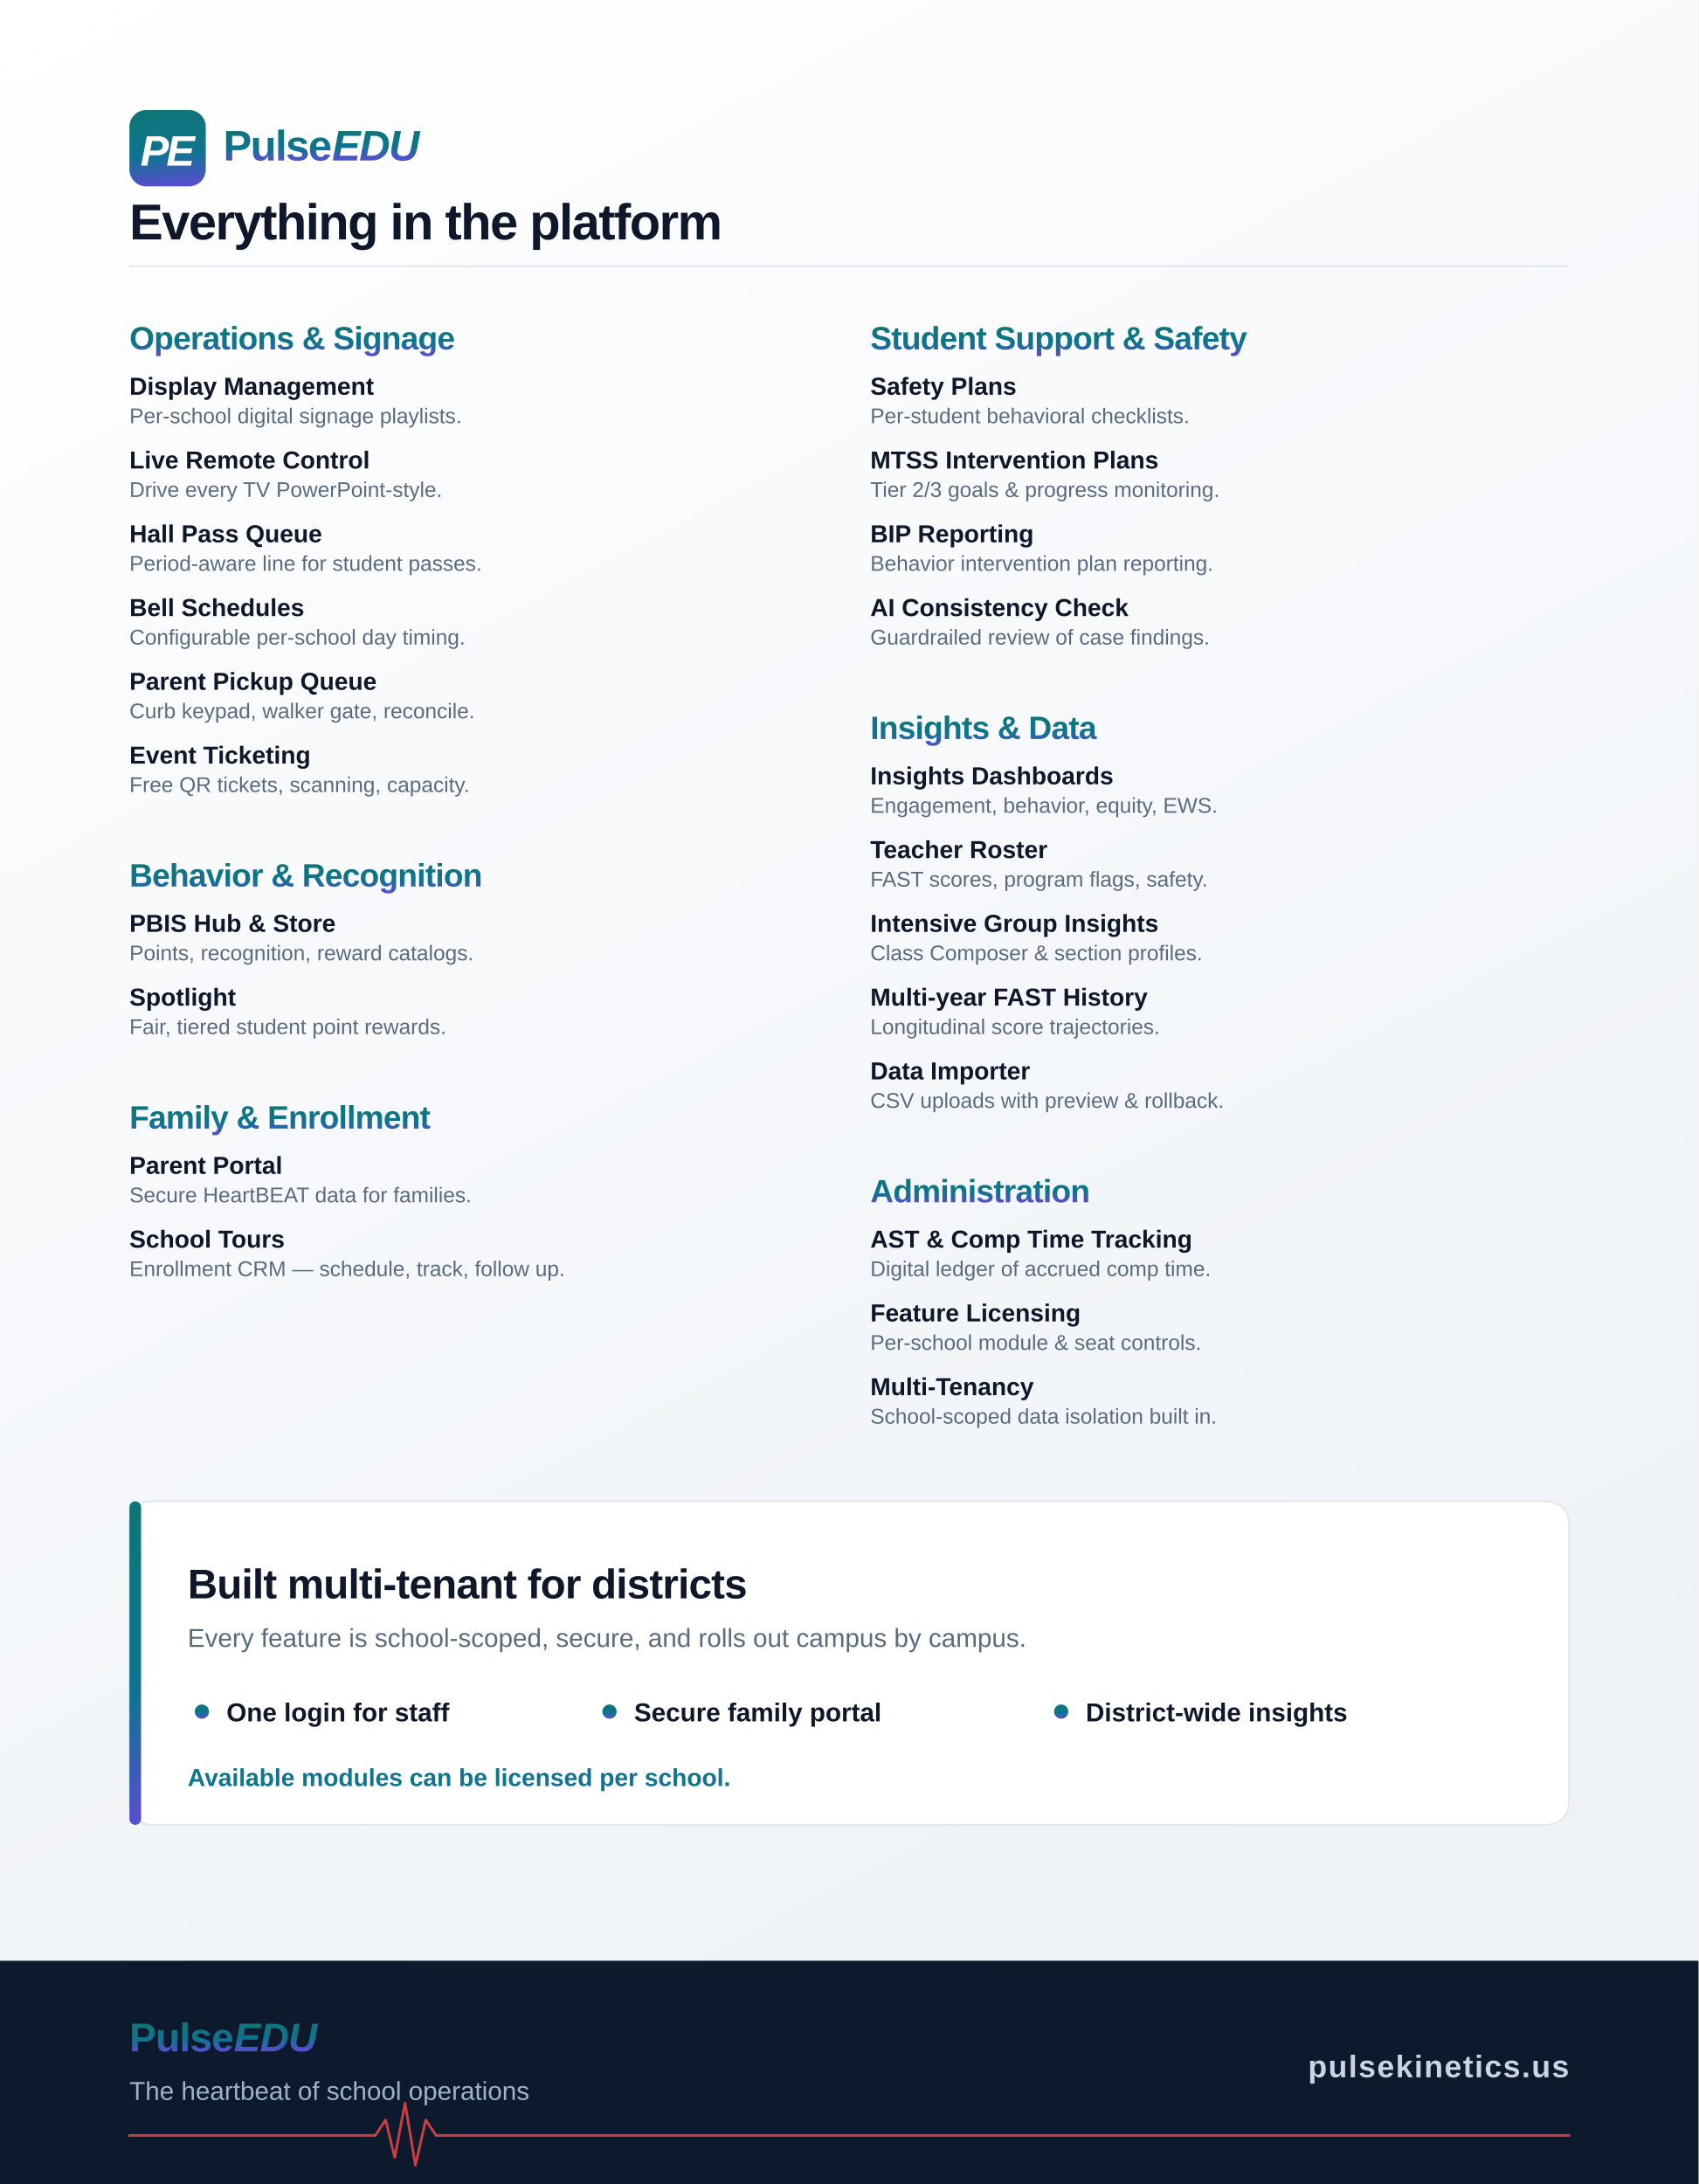
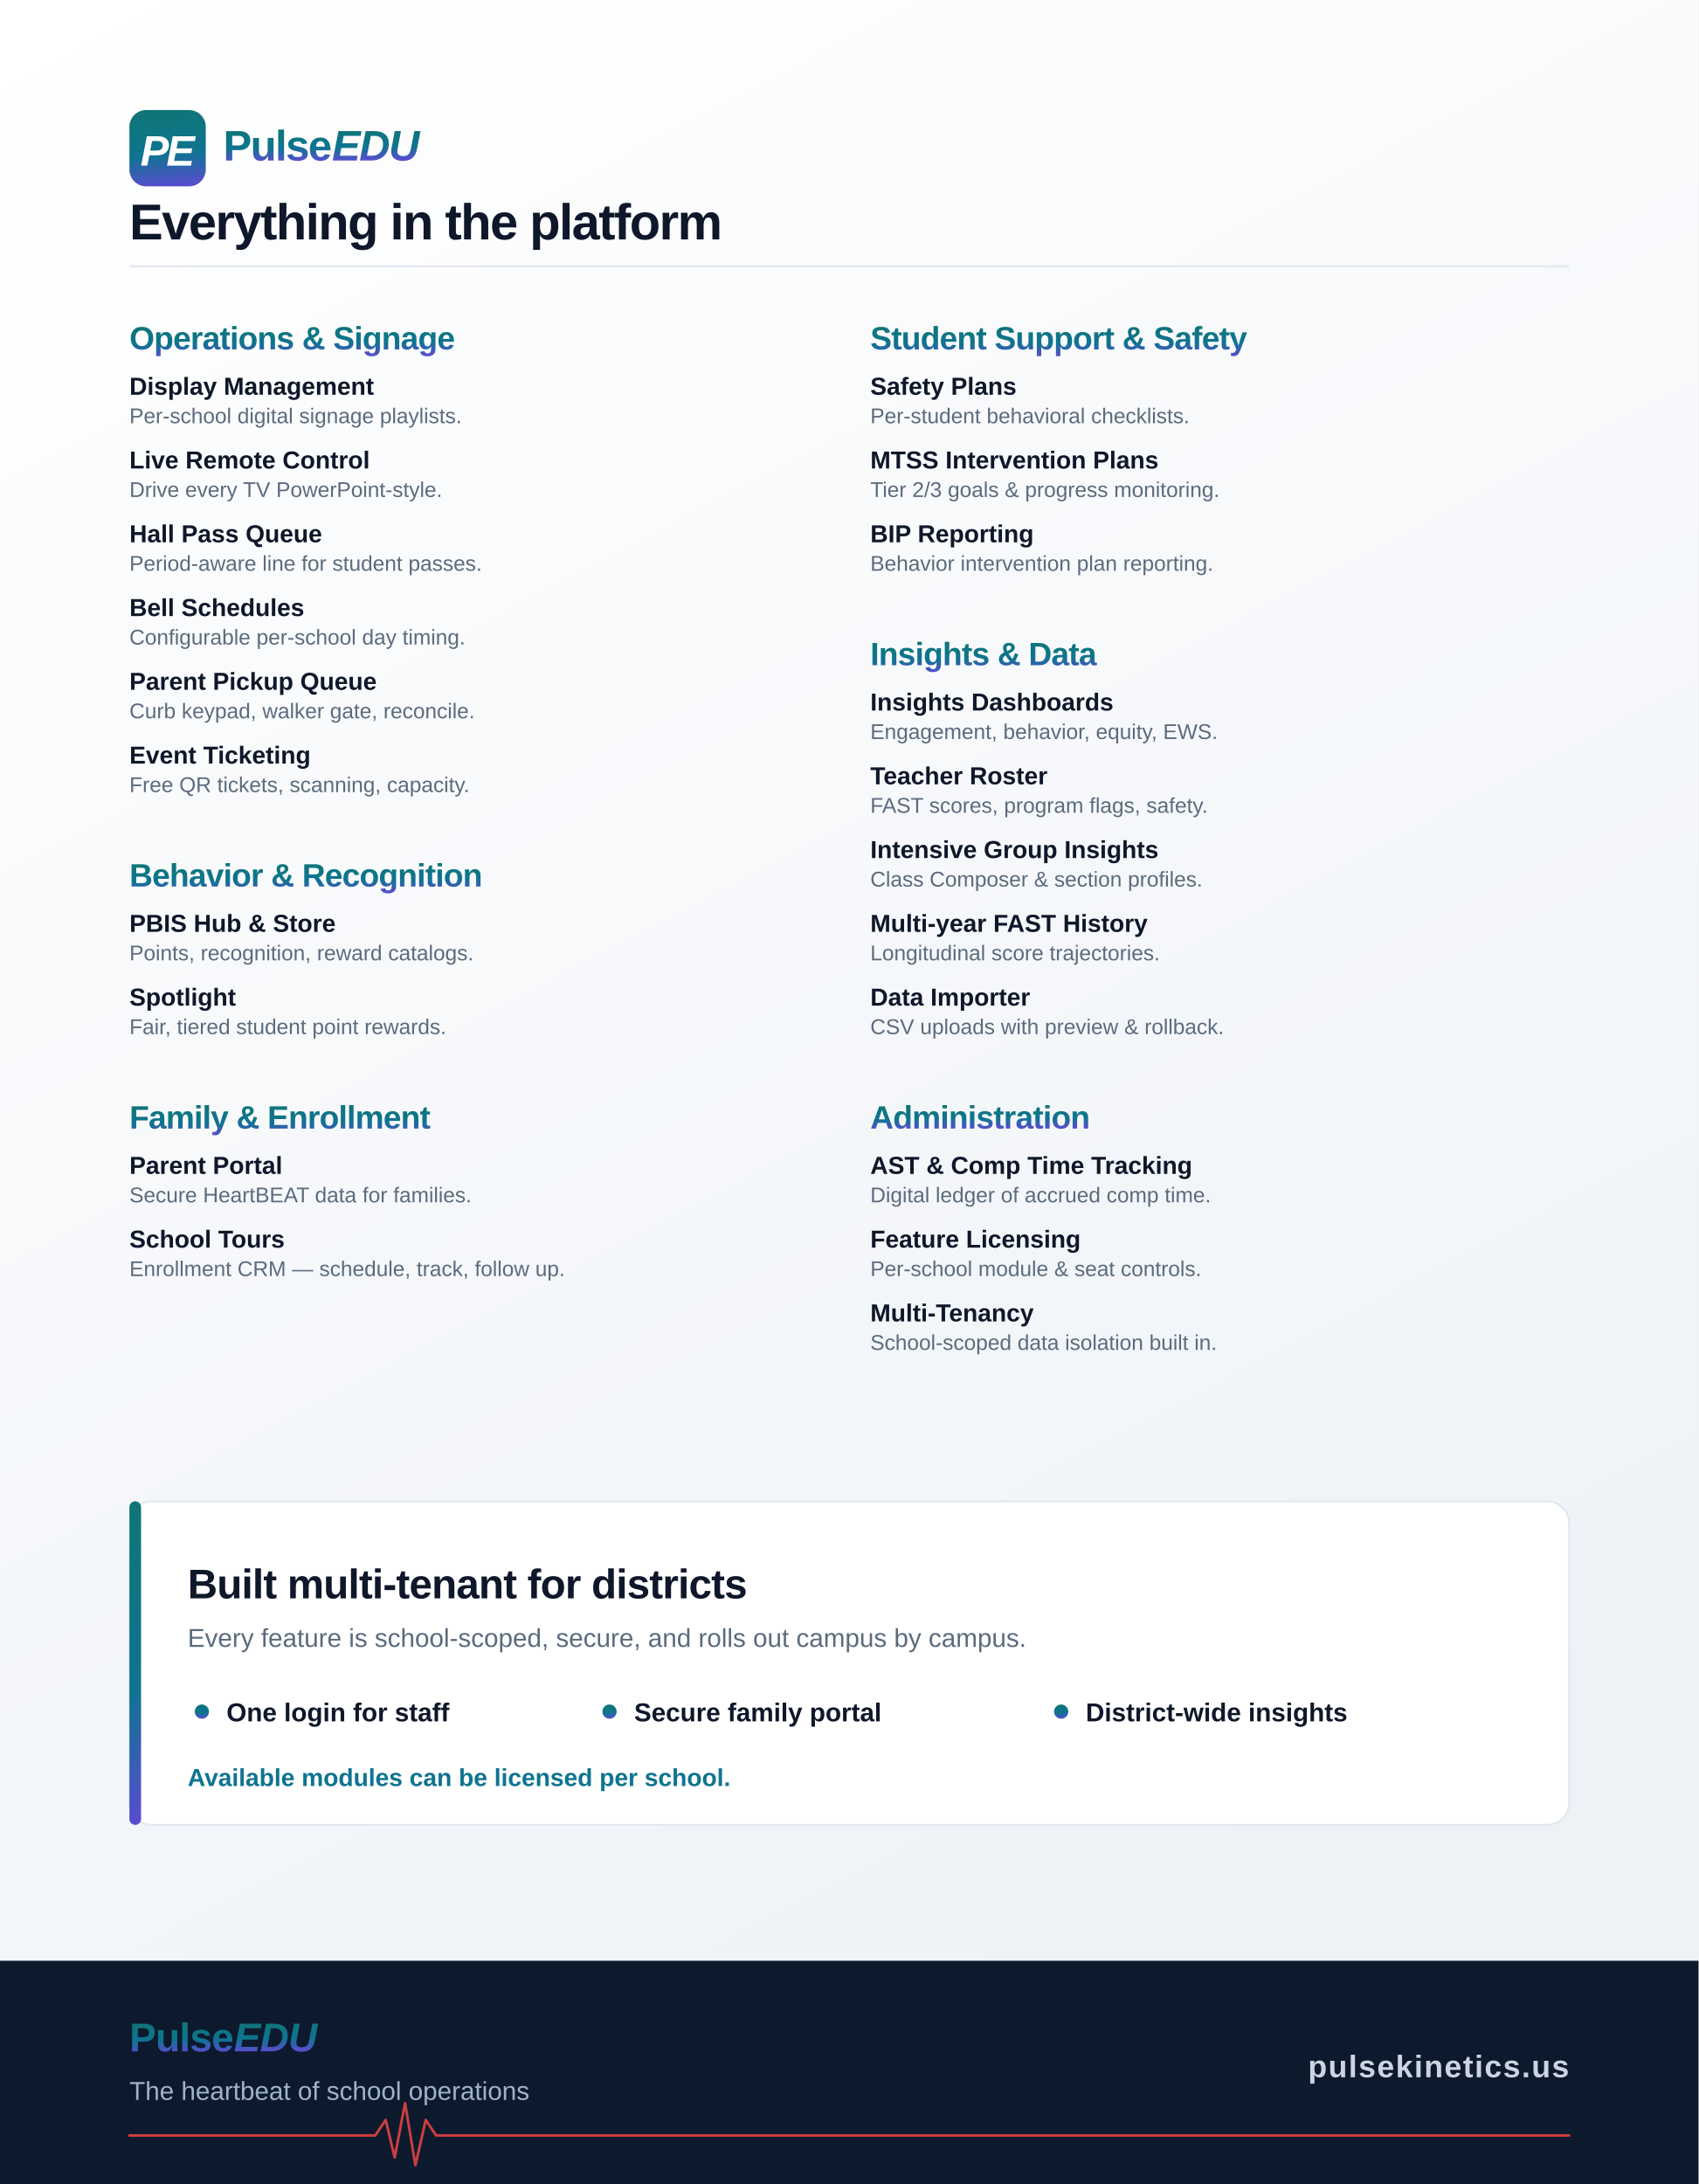
<svg xmlns="http://www.w3.org/2000/svg" width="2625" height="3375" viewBox="0 0 2625 3375" role="img" aria-label="PulseEDU flyer back - feature catalog">
  <defs>
    <linearGradient id="bg" x1="0" y1="0" x2="0.4" y2="1">
      <stop offset="0%" stop-color="#ffffff" />
      <stop offset="100%" stop-color="#eef2f7" />
    </linearGradient>
    <linearGradient id="wm" x1="0" y1="0" x2="1" y2="1" gradientTransform="rotate(40 0.5 0.5)">
      <stop offset="0%" stop-color="#0f766e" />
      <stop offset="55%" stop-color="#0e7490" />
      <stop offset="100%" stop-color="#7c3aed" />
    </linearGradient>
    <style>
      .f{font-family:'Helvetica Neue',Arial,'DejaVu Sans',sans-serif;}
      .cat{font-weight:800;font-size:50px;letter-spacing:-1px;fill:url(#wm);}
      .feat{font-weight:700;font-size:38px;fill:#0f172a;}
      .desc{font-weight:500;font-size:33px;fill:#5b6b7e;}
    </style>
  </defs>
  <rect width="2625" height="3375" fill="url(#bg)" />
  <rect x="200" y="170" width="118" height="118" rx="26" fill="url(#wm)" />
  <text x="259" y="256" text-anchor="middle" class="f" font-weight="900" font-style="italic" font-size="66" letter-spacing="-4" fill="#ffffff">PE</text>
  <text x="345" y="248" class="f" font-weight="800" font-size="66" letter-spacing="-2" fill="url(#wm)">Pulse<tspan font-weight="900" font-style="italic">EDU</tspan>
  </text>
  <text x="200" y="370" class="f" font-weight="800" font-size="78" letter-spacing="-2" fill="#0f172a">Everything in the platform</text>
  <rect x="200" y="410" width="2225" height="3" fill="#e2e8f0" />
  <g class="f">
    <text x="200" y="540" class="cat">Operations &amp; Signage</text>
    <text x="200" y="610" class="feat">Display Management</text>
    <text x="200" y="654" class="desc">Per-school digital signage playlists.</text>
    <text x="200" y="724" class="feat">Live Remote Control</text>
    <text x="200" y="768" class="desc">Drive every TV PowerPoint-style.</text>
    <text x="200" y="838" class="feat">Hall Pass Queue</text>
    <text x="200" y="882" class="desc">Period-aware line for student passes.</text>
    <text x="200" y="952" class="feat">Bell Schedules</text>
    <text x="200" y="996" class="desc">Configurable per-school day timing.</text>
    <text x="200" y="1066" class="feat">Parent Pickup Queue</text>
    <text x="200" y="1110" class="desc">Curb keypad, walker gate, reconcile.</text>
    <text x="200" y="1180" class="feat">Event Ticketing</text>
    <text x="200" y="1224" class="desc">Free QR tickets, scanning, capacity.</text>
    <text x="200" y="1370" class="cat">Behavior &amp; Recognition</text>
    <text x="200" y="1440" class="feat">PBIS Hub &amp; Store</text>
    <text x="200" y="1484" class="desc">Points, recognition, reward catalogs.</text>
    <text x="200" y="1554" class="feat">Spotlight</text>
    <text x="200" y="1598" class="desc">Fair, tiered student point rewards.</text>
    <text x="200" y="1744" class="cat">Family &amp; Enrollment</text>
    <text x="200" y="1814" class="feat">Parent Portal</text>
    <text x="200" y="1858" class="desc">Secure HeartBEAT data for families.</text>
    <text x="200" y="1928" class="feat">School Tours</text>
    <text x="200" y="1972" class="desc">Enrollment CRM — schedule, track, follow up.</text>
  </g>
  <g class="f">
    <text x="1345" y="540" class="cat">Student Support &amp; Safety</text>
    <text x="1345" y="610" class="feat">Safety Plans</text>
    <text x="1345" y="654" class="desc">Per-student behavioral checklists.</text>
    <text x="1345" y="724" class="feat">MTSS Intervention Plans</text>
    <text x="1345" y="768" class="desc">Tier 2/3 goals &amp; progress monitoring.</text>
    <text x="1345" y="838" class="feat">BIP Reporting</text>
    <text x="1345" y="882" class="desc">Behavior intervention plan reporting.</text>
-     <text x="1345" y="952" class="feat">AI Consistency Check</text>
-     <text x="1345" y="996" class="desc">Guardrailed review of case findings.</text>
-     <text x="1345" y="1142" class="cat">Insights &amp; Data</text>
-     <text x="1345" y="1212" class="feat">Insights Dashboards</text>
-     <text x="1345" y="1256" class="desc">Engagement, behavior, equity, EWS.</text>
-     <text x="1345" y="1326" class="feat">Teacher Roster</text>
-     <text x="1345" y="1370" class="desc">FAST scores, program flags, safety.</text>
-     <text x="1345" y="1440" class="feat">Intensive Group Insights</text>
-     <text x="1345" y="1484" class="desc">Class Composer &amp; section profiles.</text>
-     <text x="1345" y="1554" class="feat">Multi-year FAST History</text>
-     <text x="1345" y="1598" class="desc">Longitudinal score trajectories.</text>
-     <text x="1345" y="1668" class="feat">Data Importer</text>
-     <text x="1345" y="1712" class="desc">CSV uploads with preview &amp; rollback.</text>
-     <text x="1345" y="1858" class="cat">Administration</text>
-     <text x="1345" y="1928" class="feat">AST &amp; Comp Time Tracking</text>
-     <text x="1345" y="1972" class="desc">Digital ledger of accrued comp time.</text>
-     <text x="1345" y="2042" class="feat">Feature Licensing</text>
-     <text x="1345" y="2086" class="desc">Per-school module &amp; seat controls.</text>
-     <text x="1345" y="2156" class="feat">Multi-Tenancy</text>
-     <text x="1345" y="2200" class="desc">School-scoped data isolation built in.</text>
+     <text x="1345" y="1028" class="cat">Insights &amp; Data</text>
+     <text x="1345" y="1098" class="feat">Insights Dashboards</text>
+     <text x="1345" y="1142" class="desc">Engagement, behavior, equity, EWS.</text>
+     <text x="1345" y="1212" class="feat">Teacher Roster</text>
+     <text x="1345" y="1256" class="desc">FAST scores, program flags, safety.</text>
+     <text x="1345" y="1326" class="feat">Intensive Group Insights</text>
+     <text x="1345" y="1370" class="desc">Class Composer &amp; section profiles.</text>
+     <text x="1345" y="1440" class="feat">Multi-year FAST History</text>
+     <text x="1345" y="1484" class="desc">Longitudinal score trajectories.</text>
+     <text x="1345" y="1554" class="feat">Data Importer</text>
+     <text x="1345" y="1598" class="desc">CSV uploads with preview &amp; rollback.</text>
+     <text x="1345" y="1744" class="cat">Administration</text>
+     <text x="1345" y="1814" class="feat">AST &amp; Comp Time Tracking</text>
+     <text x="1345" y="1858" class="desc">Digital ledger of accrued comp time.</text>
+     <text x="1345" y="1928" class="feat">Feature Licensing</text>
+     <text x="1345" y="1972" class="desc">Per-school module &amp; seat controls.</text>
+     <text x="1345" y="2042" class="feat">Multi-Tenancy</text>
+     <text x="1345" y="2086" class="desc">School-scoped data isolation built in.</text>
  </g>
  <g class="f">
    <rect x="200" y="2320" width="2225" height="500" rx="34" fill="#ffffff" stroke="#e2e8f0" stroke-width="3" />
    <rect x="200" y="2320" width="18" height="500" rx="9" fill="url(#wm)" />
    <text x="290" y="2470" font-weight="800" font-size="64" letter-spacing="-1" fill="#0f172a">Built multi-tenant for districts</text>
    <text x="290" y="2545" font-weight="500" font-size="40" fill="#5b6b7e">Every feature is school-scoped, secure, and rolls out campus by campus.</text>
    <g font-weight="700" font-size="40" fill="#0f172a">
      <circle cx="312" cy="2645" r="11" fill="url(#wm)" />
      <text x="350" y="2660">One login for staff</text>
      <circle cx="942" cy="2645" r="11" fill="url(#wm)" />
      <text x="980" y="2660">Secure family portal</text>
      <circle cx="1640" cy="2645" r="11" fill="url(#wm)" />
      <text x="1678" y="2660">District-wide insights</text>
    </g>
    <text x="290" y="2760" font-weight="600" font-size="38" fill="#0e7490">Available modules can be licensed per school.</text>
  </g>
  <rect x="0" y="3030" width="2625" height="345" fill="#0d1a2e" />
  <text x="200" y="3170" class="f" font-weight="800" font-size="62" letter-spacing="-1" fill="url(#wm)">Pulse<tspan font-weight="900" font-style="italic">EDU</tspan>
  </text>
  <text x="200" y="3245" class="f" font-weight="500" font-size="40" fill="#9fb3c8">The heartbeat of school operations</text>
  <text x="2425" y="3210" text-anchor="end" class="f" font-weight="700" font-size="48" letter-spacing="2" fill="#cbd5e1">pulsekinetics.us</text>
  <path d="M200 3300 H560 L580 3300 L596 3276 L610 3334 L626 3250 L642 3346 L658 3276 L674 3300 H2425" fill="none" stroke="#ef4444" stroke-width="4" stroke-opacity="0.85" stroke-linecap="round" stroke-linejoin="round" />
</svg>
